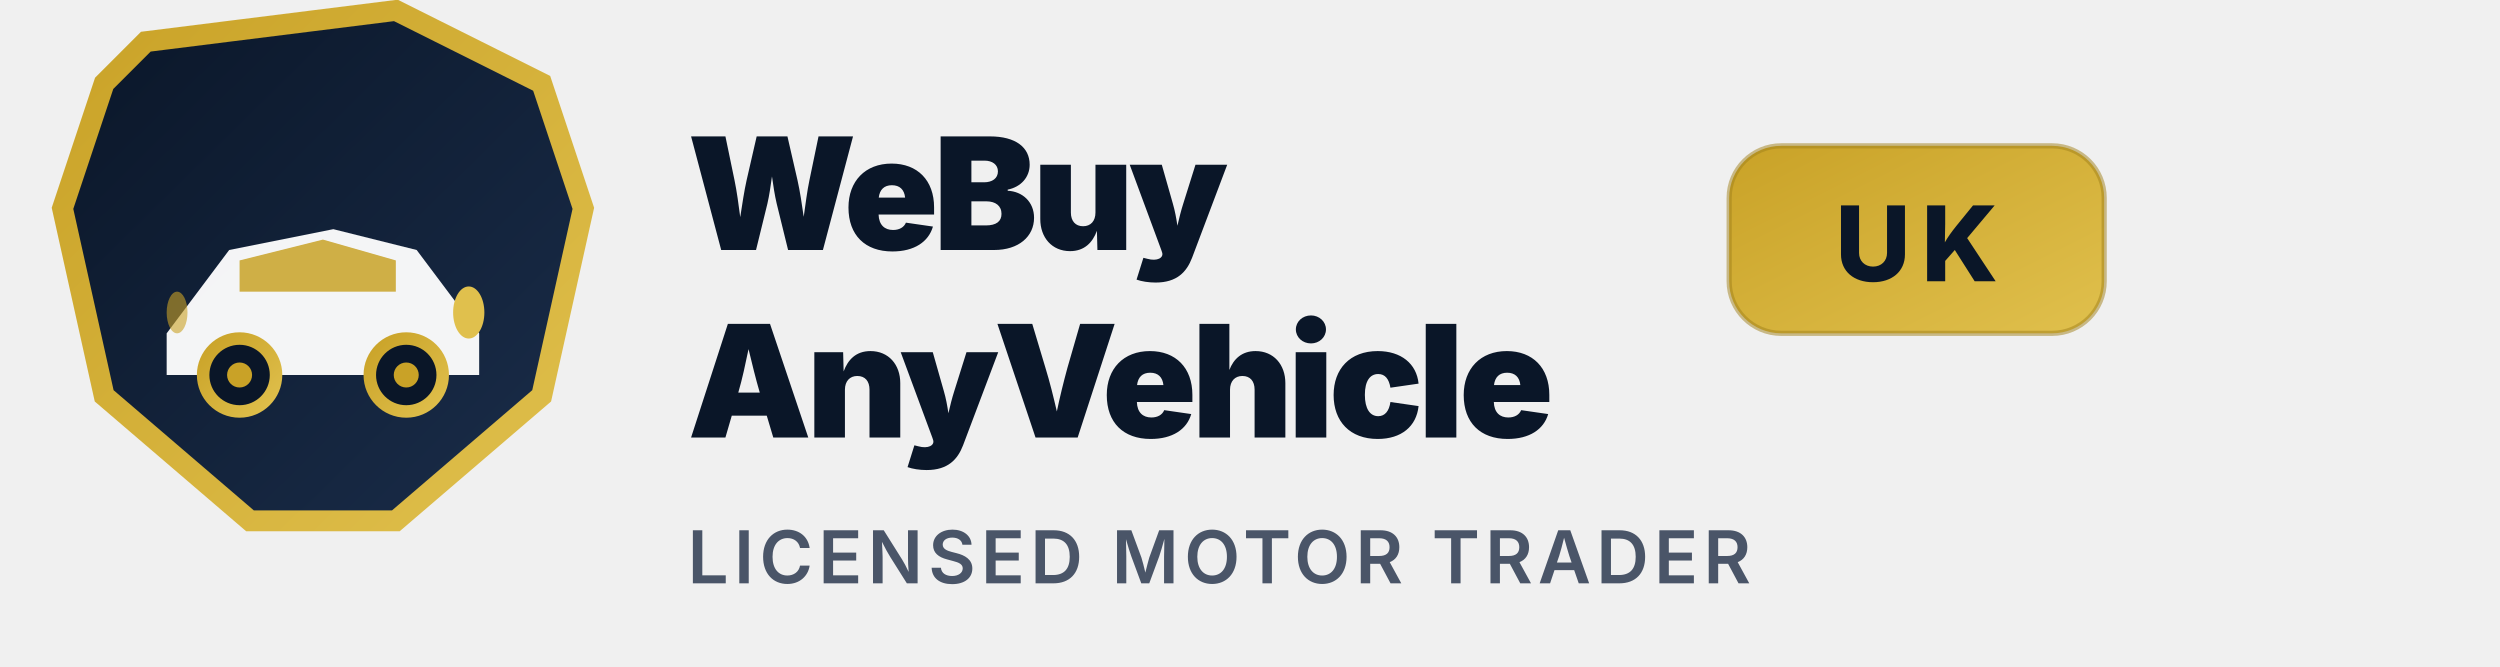
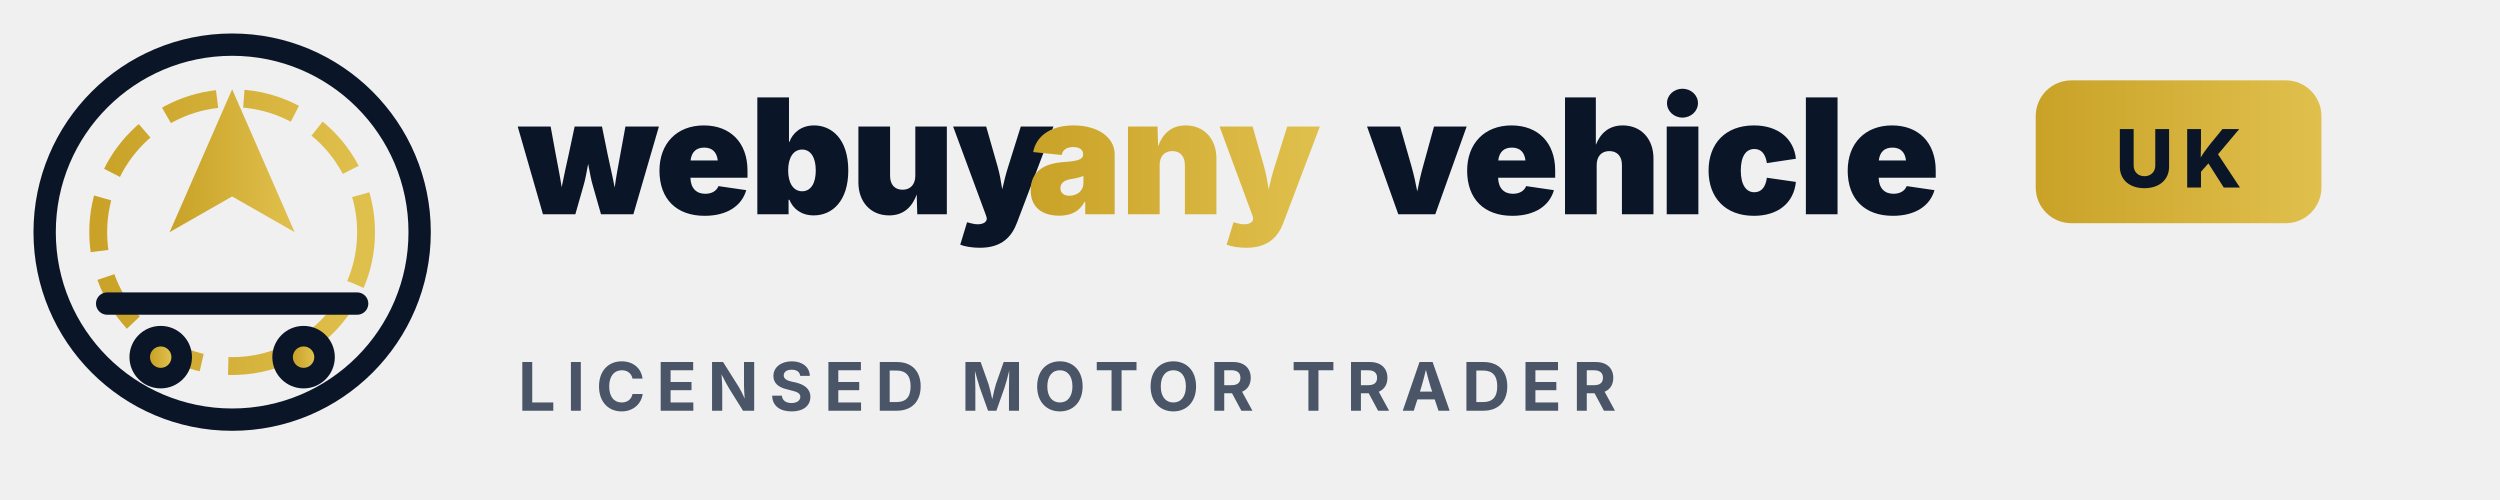
- <svg xmlns="http://www.w3.org/2000/svg" viewBox="0 0 240 64" width="240" height="64">
+ <svg xmlns="http://www.w3.org/2000/svg" viewBox="0 0 280 56" width="280" height="56">
  <defs>
-     <linearGradient id="shieldGrad" x1="0%" y1="0%" x2="100%" y2="100%">
-       <stop offset="0%" style="stop-color:#0a1628" />
-       <stop offset="100%" style="stop-color:#1a2d4a" />
-     </linearGradient>
-     <linearGradient id="goldGrad" x1="0%" y1="0%" x2="100%" y2="100%">
+     <linearGradient id="g" x1="0%" y1="0%" x2="100%" y2="0%">
      <stop offset="0%" style="stop-color:#c9a227" />
      <stop offset="100%" style="stop-color:#e0c04d" />
    </linearGradient>
  </defs>
-   <path d="M14 4 L38 1 L52 8 L56 20 L52 38 L38 50 L24 50 L10 38 L6 20 L10 8 Z" fill="url(#shieldGrad)" stroke="url(#goldGrad)" stroke-width="2" />
-   <line x1="12" y1="36" x2="50" y2="36" stroke="url(#goldGrad)" stroke-width="1.5" opacity="0.5" />
-   <g fill="#ffffff">
-     <path d="M16 32 L22 24 L32 22 L40 24 L46 32 L46 36 L16 36 Z" opacity="0.95" />
-     <path d="M23 25 L31 23 L38 25 L38 28 L23 28 Z" fill="#c9a227" opacity="0.85" />
-     <circle cx="23" cy="36" r="3.5" fill="#0a1628" stroke="url(#goldGrad)" stroke-width="1.2" />
-     <circle cx="39" cy="36" r="3.5" fill="#0a1628" stroke="url(#goldGrad)" stroke-width="1.2" />
-     <circle cx="23" cy="36" r="1.2" fill="#c9a227" />
-     <circle cx="39" cy="36" r="1.2" fill="#c9a227" />
-     <ellipse cx="45" cy="30" rx="1.5" ry="2.5" fill="#e0c04d" />
-     <ellipse cx="17" cy="30" rx="1" ry="2" fill="#c9a227" opacity="0.6" />
+   <g transform="translate(4,4)">
+     <circle cx="22" cy="22" r="21" fill="none" stroke="#0a1628" stroke-width="2.5" />
+     <circle cx="22" cy="22" r="15" fill="none" stroke="url(#g)" stroke-width="2" stroke-dasharray="6 3" />
+     <polygon points="22,6 29,22 22,18 15,22" fill="url(#g)" />
+     <line x1="8" y1="30" x2="36" y2="30" stroke="#0a1628" stroke-width="2.5" stroke-linecap="round" />
+     <circle cx="14" cy="36" r="3.5" fill="#0a1628" />
+     <circle cx="30" cy="36" r="3.5" fill="#0a1628" />
+     <circle cx="14" cy="36" r="1.2" fill="url(#g)" />
+     <circle cx="30" cy="36" r="1.2" fill="url(#g)" />
  </g>
-   <text x="66" y="24" font-family="'Inter', Arial, Helvetica, sans-serif" font-weight="900" font-size="15" fill="#0a1628" letter-spacing="-0.5">WeBuy</text>
-   <text x="66" y="42" font-family="'Inter', Arial, Helvetica, sans-serif" font-weight="900" font-size="15" fill="#0a1628" letter-spacing="-0.5">AnyVehicle</text>
-   <rect x="166" y="14" width="36" height="18" rx="5" fill="url(#goldGrad)" />
-   <rect x="166" y="14" width="36" height="18" rx="5" fill="none" stroke="#a0801a" stroke-width="0.5" opacity="0.5" />
-   <text x="184" y="27" font-family="'Inter', Arial, Helvetica, sans-serif" font-weight="800" font-size="10" fill="#0a1628" text-anchor="middle" letter-spacing="1">UK</text>
-   <text x="66" y="56" font-family="'Inter', Arial, Helvetica, sans-serif" font-weight="600" font-size="7" fill="#4a5568" letter-spacing="0.5">LICENSED MOTOR TRADER</text>
+   <text x="58" y="24" font-family="'Inter',Arial,Helvetica,sans-serif" font-weight="900" font-size="18" fill="#0a1628" letter-spacing="-0.3">webuy</text>
+   <text x="115" y="24" font-family="'Inter',Arial,Helvetica,sans-serif" font-weight="900" font-size="18" fill="url(#g)" letter-spacing="-0.3">any</text>
+   <text x="153" y="24" font-family="'Inter',Arial,Helvetica,sans-serif" font-weight="900" font-size="18" fill="#0a1628" letter-spacing="-0.3">vehicle</text>
+   <rect x="228" y="9" width="32" height="16" rx="4" fill="url(#g)" />
+   <text x="244" y="21" font-family="'Inter',Arial,Helvetica,sans-serif" font-weight="800" font-size="9" fill="#0a1628" text-anchor="middle" letter-spacing="1">UK</text>
+   <text x="58" y="46" font-family="'Inter',Arial,Helvetica,sans-serif" font-weight="700" font-size="7.5" fill="#4a5568" letter-spacing="1.2">LICENSED MOTOR TRADER</text>
</svg>
